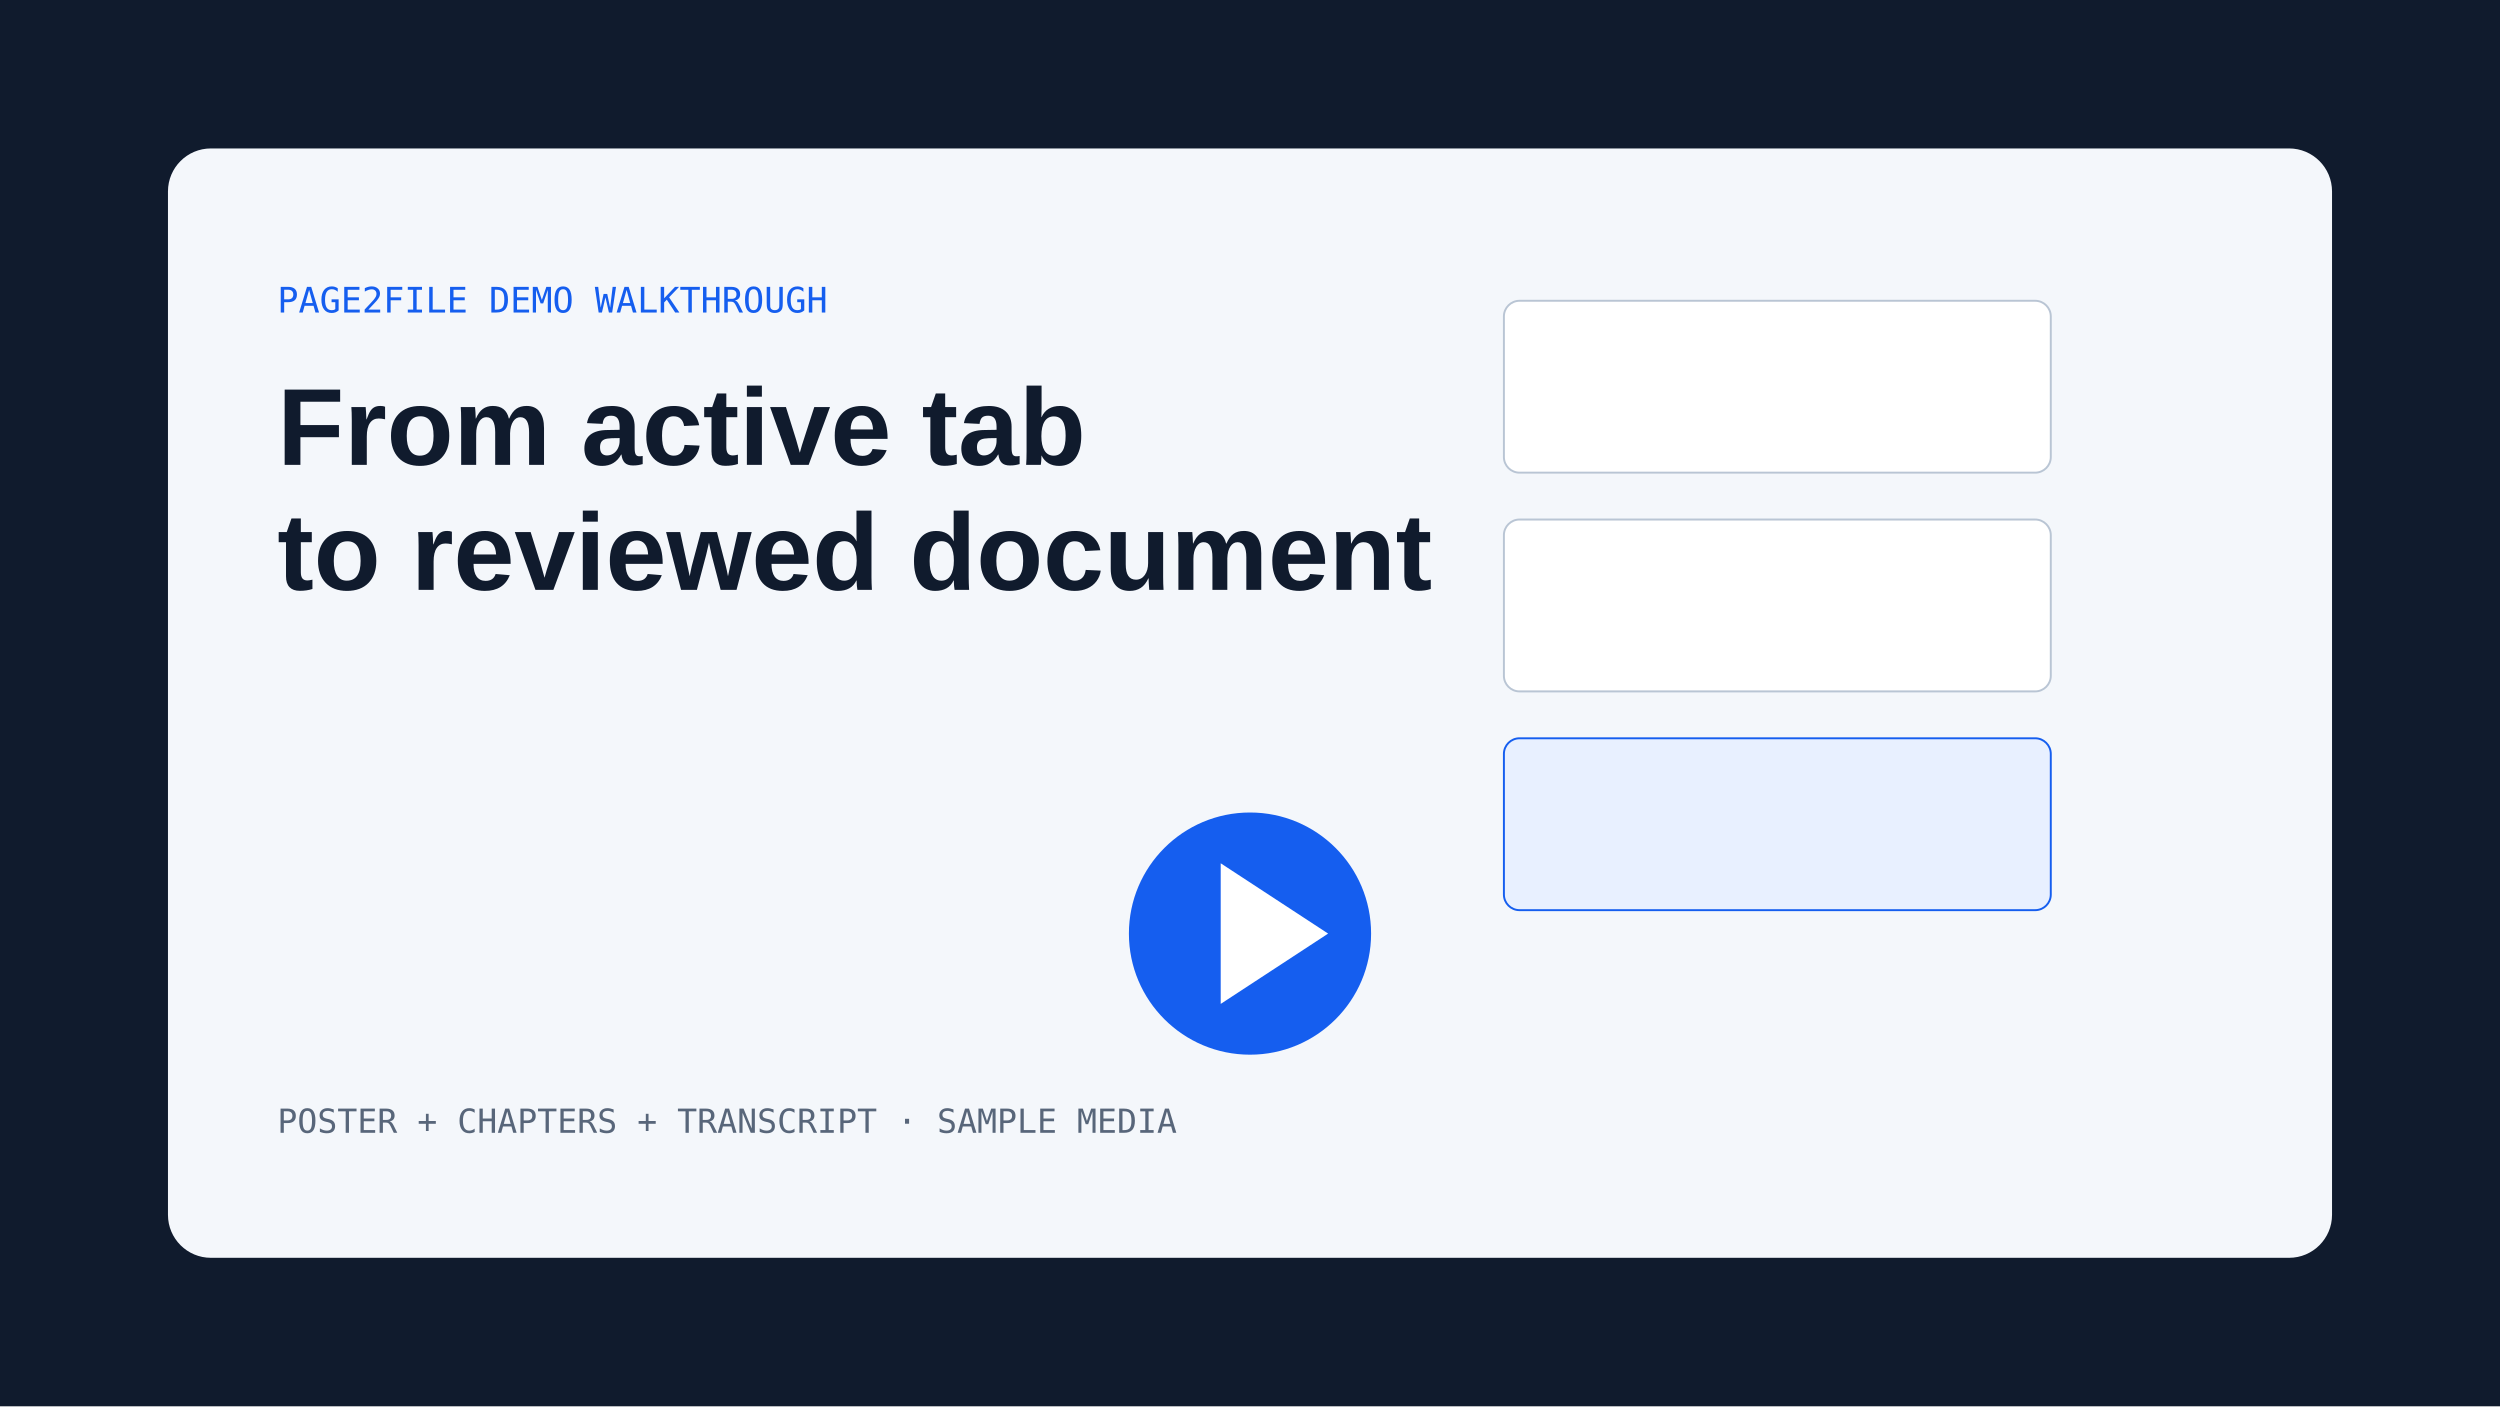
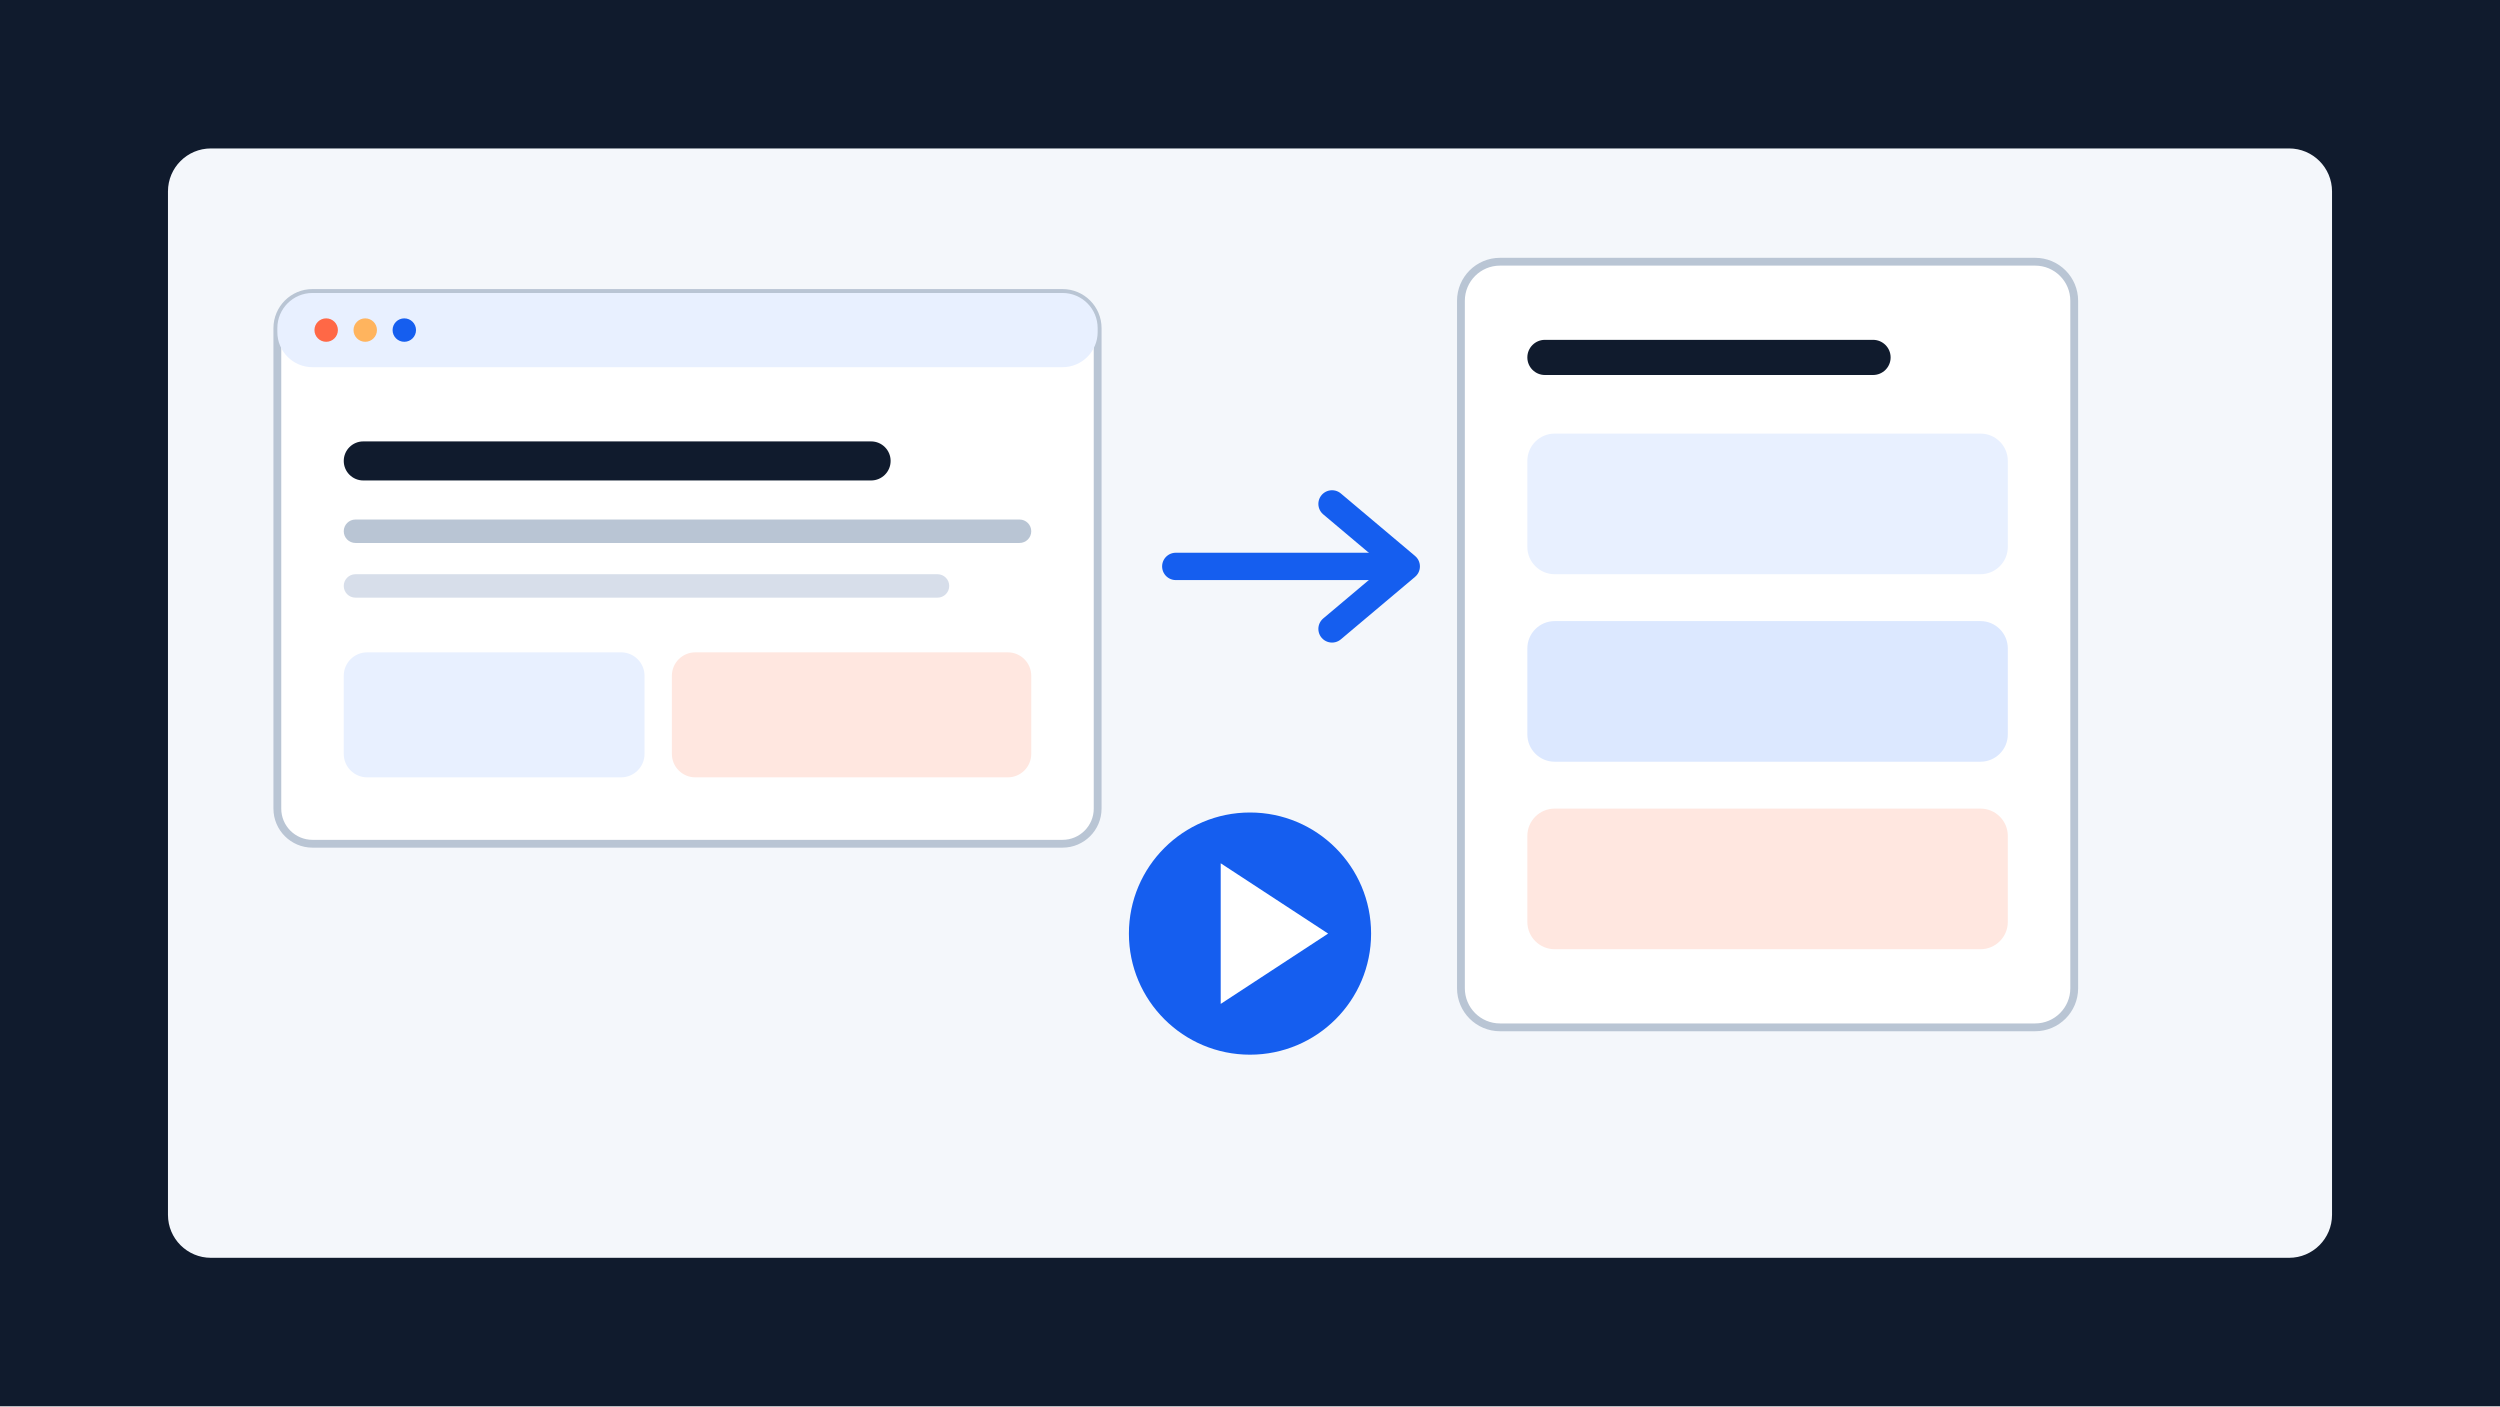
<svg xmlns="http://www.w3.org/2000/svg" width="1280" height="720" viewBox="0 0 1280 720">
  <rect width="1280" height="720" fill="#101b2d" />
  <rect x="86" y="76" width="1108" height="568" rx="22" fill="#f4f7fb" />
-   <text x="142" y="160" fill="#155eef" font-family="monospace" font-size="18">PAGE2FILE DEMO WALKTHROUGH</text>
-   <text x="142" y="238" fill="#101b2d" font-family="Arial" font-weight="700" font-size="56">From active tab</text>
-   <text x="142" y="302" fill="#101b2d" font-family="Arial" font-weight="700" font-size="56">to reviewed document</text>
-   <g transform="translate(770 154)">
-     <rect width="280" height="88" rx="8" fill="#fff" stroke="#b9c5d4" />
-     <rect y="112" width="280" height="88" rx="8" fill="#fff" stroke="#b9c5d4" />
-     <rect y="224" width="280" height="88" rx="8" fill="#e8f0ff" stroke="#155eef" />
+   <g transform="translate(142 150)">
+     <rect width="420" height="282" rx="18" fill="#ffffff" stroke="#b9c5d4" stroke-width="4" />
+     <rect width="420" height="38" rx="18" fill="#e8f0ff" />
+     <circle cx="25" cy="19" r="6" fill="#ff6846" />
+     <circle cx="45" cy="19" r="6" fill="#ffb45e" />
+     <circle cx="65" cy="19" r="6" fill="#155eef" />
+     <rect x="34" y="76" width="280" height="20" rx="10" fill="#101b2d" />
+     <rect x="34" y="116" width="352" height="12" rx="6" fill="#b9c5d4" />
+     <rect x="34" y="144" width="310" height="12" rx="6" fill="#d7deea" />
+     <rect x="34" y="184" width="154" height="64" rx="12" fill="#e8f0ff" />
+     <rect x="202" y="184" width="184" height="64" rx="12" fill="#ffe7e0" />
+   </g>
+   <path d="M602 290 H708" stroke="#155eef" stroke-width="14" stroke-linecap="round" />
+   <path d="M682 258 L720 290 L682 322" fill="none" stroke="#155eef" stroke-width="14" stroke-linecap="round" stroke-linejoin="round" />
+   <g transform="translate(748 134)">
+     <rect width="314" height="392" rx="20" fill="#ffffff" stroke="#b9c5d4" stroke-width="4" />
+     <rect x="34" y="40" width="186" height="18" rx="9" fill="#101b2d" />
+     <rect x="34" y="88" width="246" height="72" rx="14" fill="#e8f0ff" />
+     <rect x="34" y="184" width="246" height="72" rx="14" fill="#dce8ff" />
+     <rect x="34" y="280" width="246" height="72" rx="14" fill="#ffe7e0" />
  </g>
  <circle cx="640" cy="478" r="62" fill="#155eef" />
  <path d="M625 442 L625 514 L680 478 Z" fill="#fff" />
-   <text x="142" y="580" fill="#58667a" font-family="monospace" font-size="17">POSTER + CHAPTERS + TRANSCRIPT · SAMPLE MEDIA</text>
</svg>
